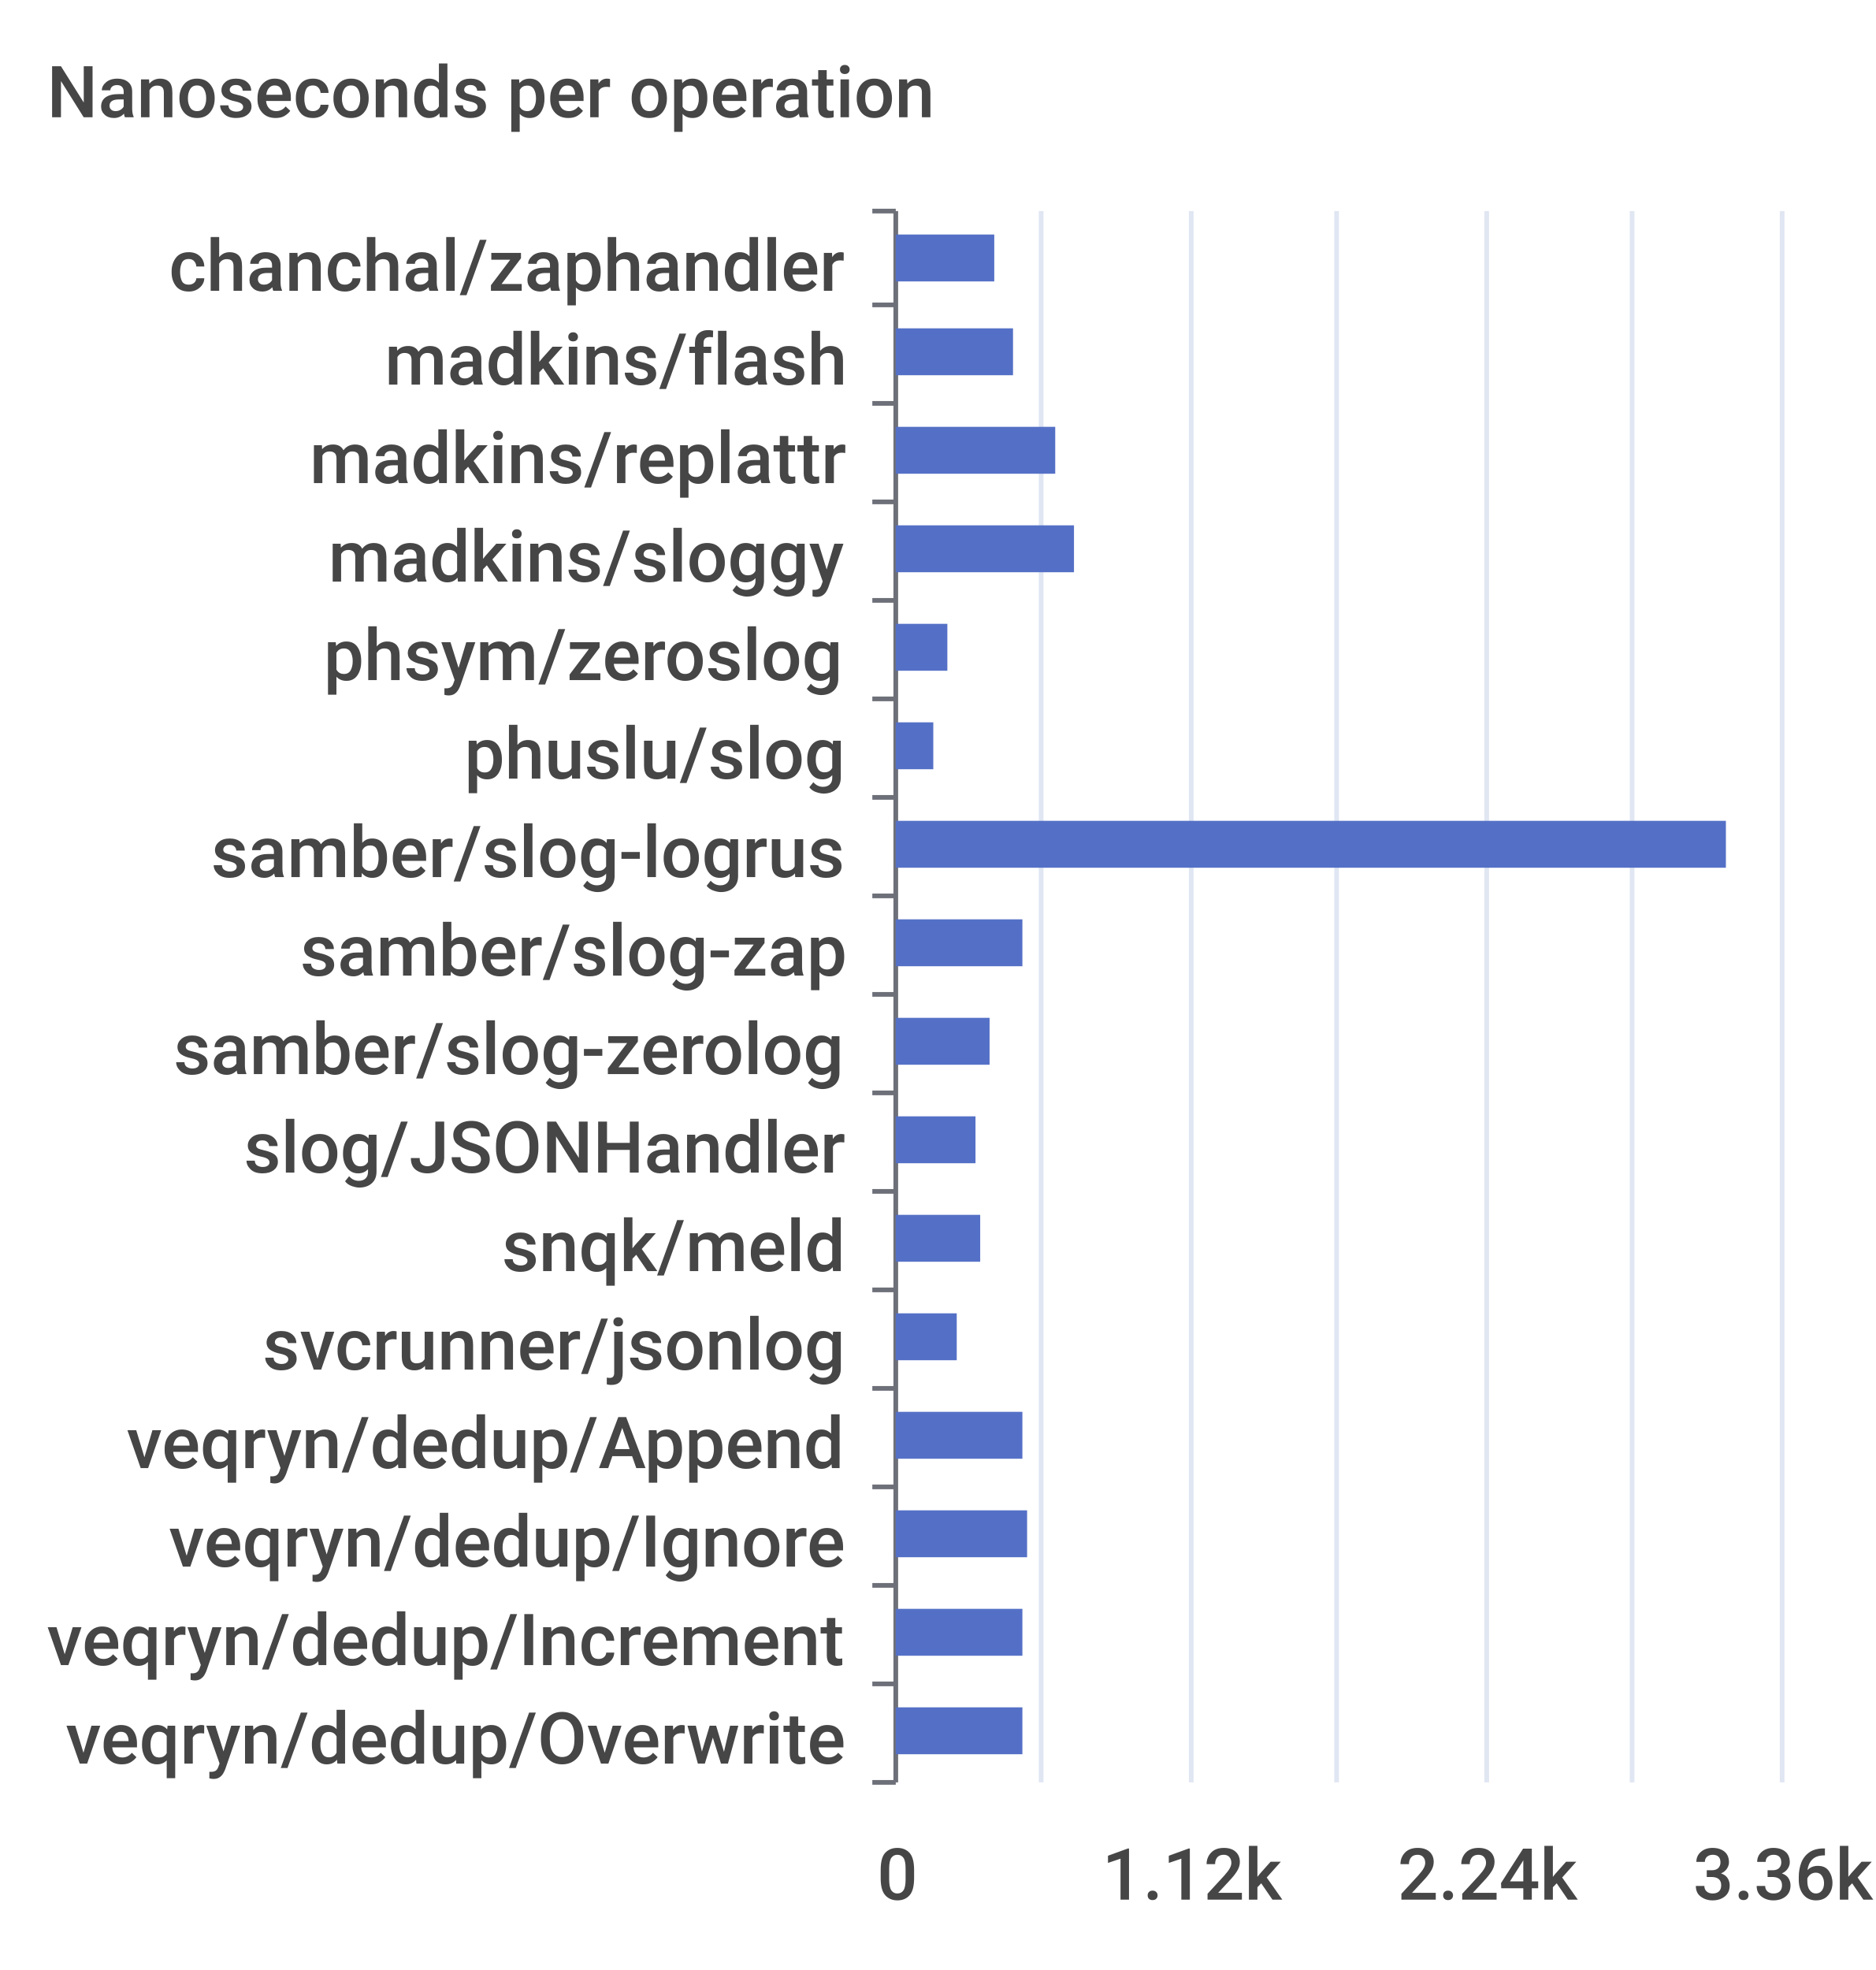
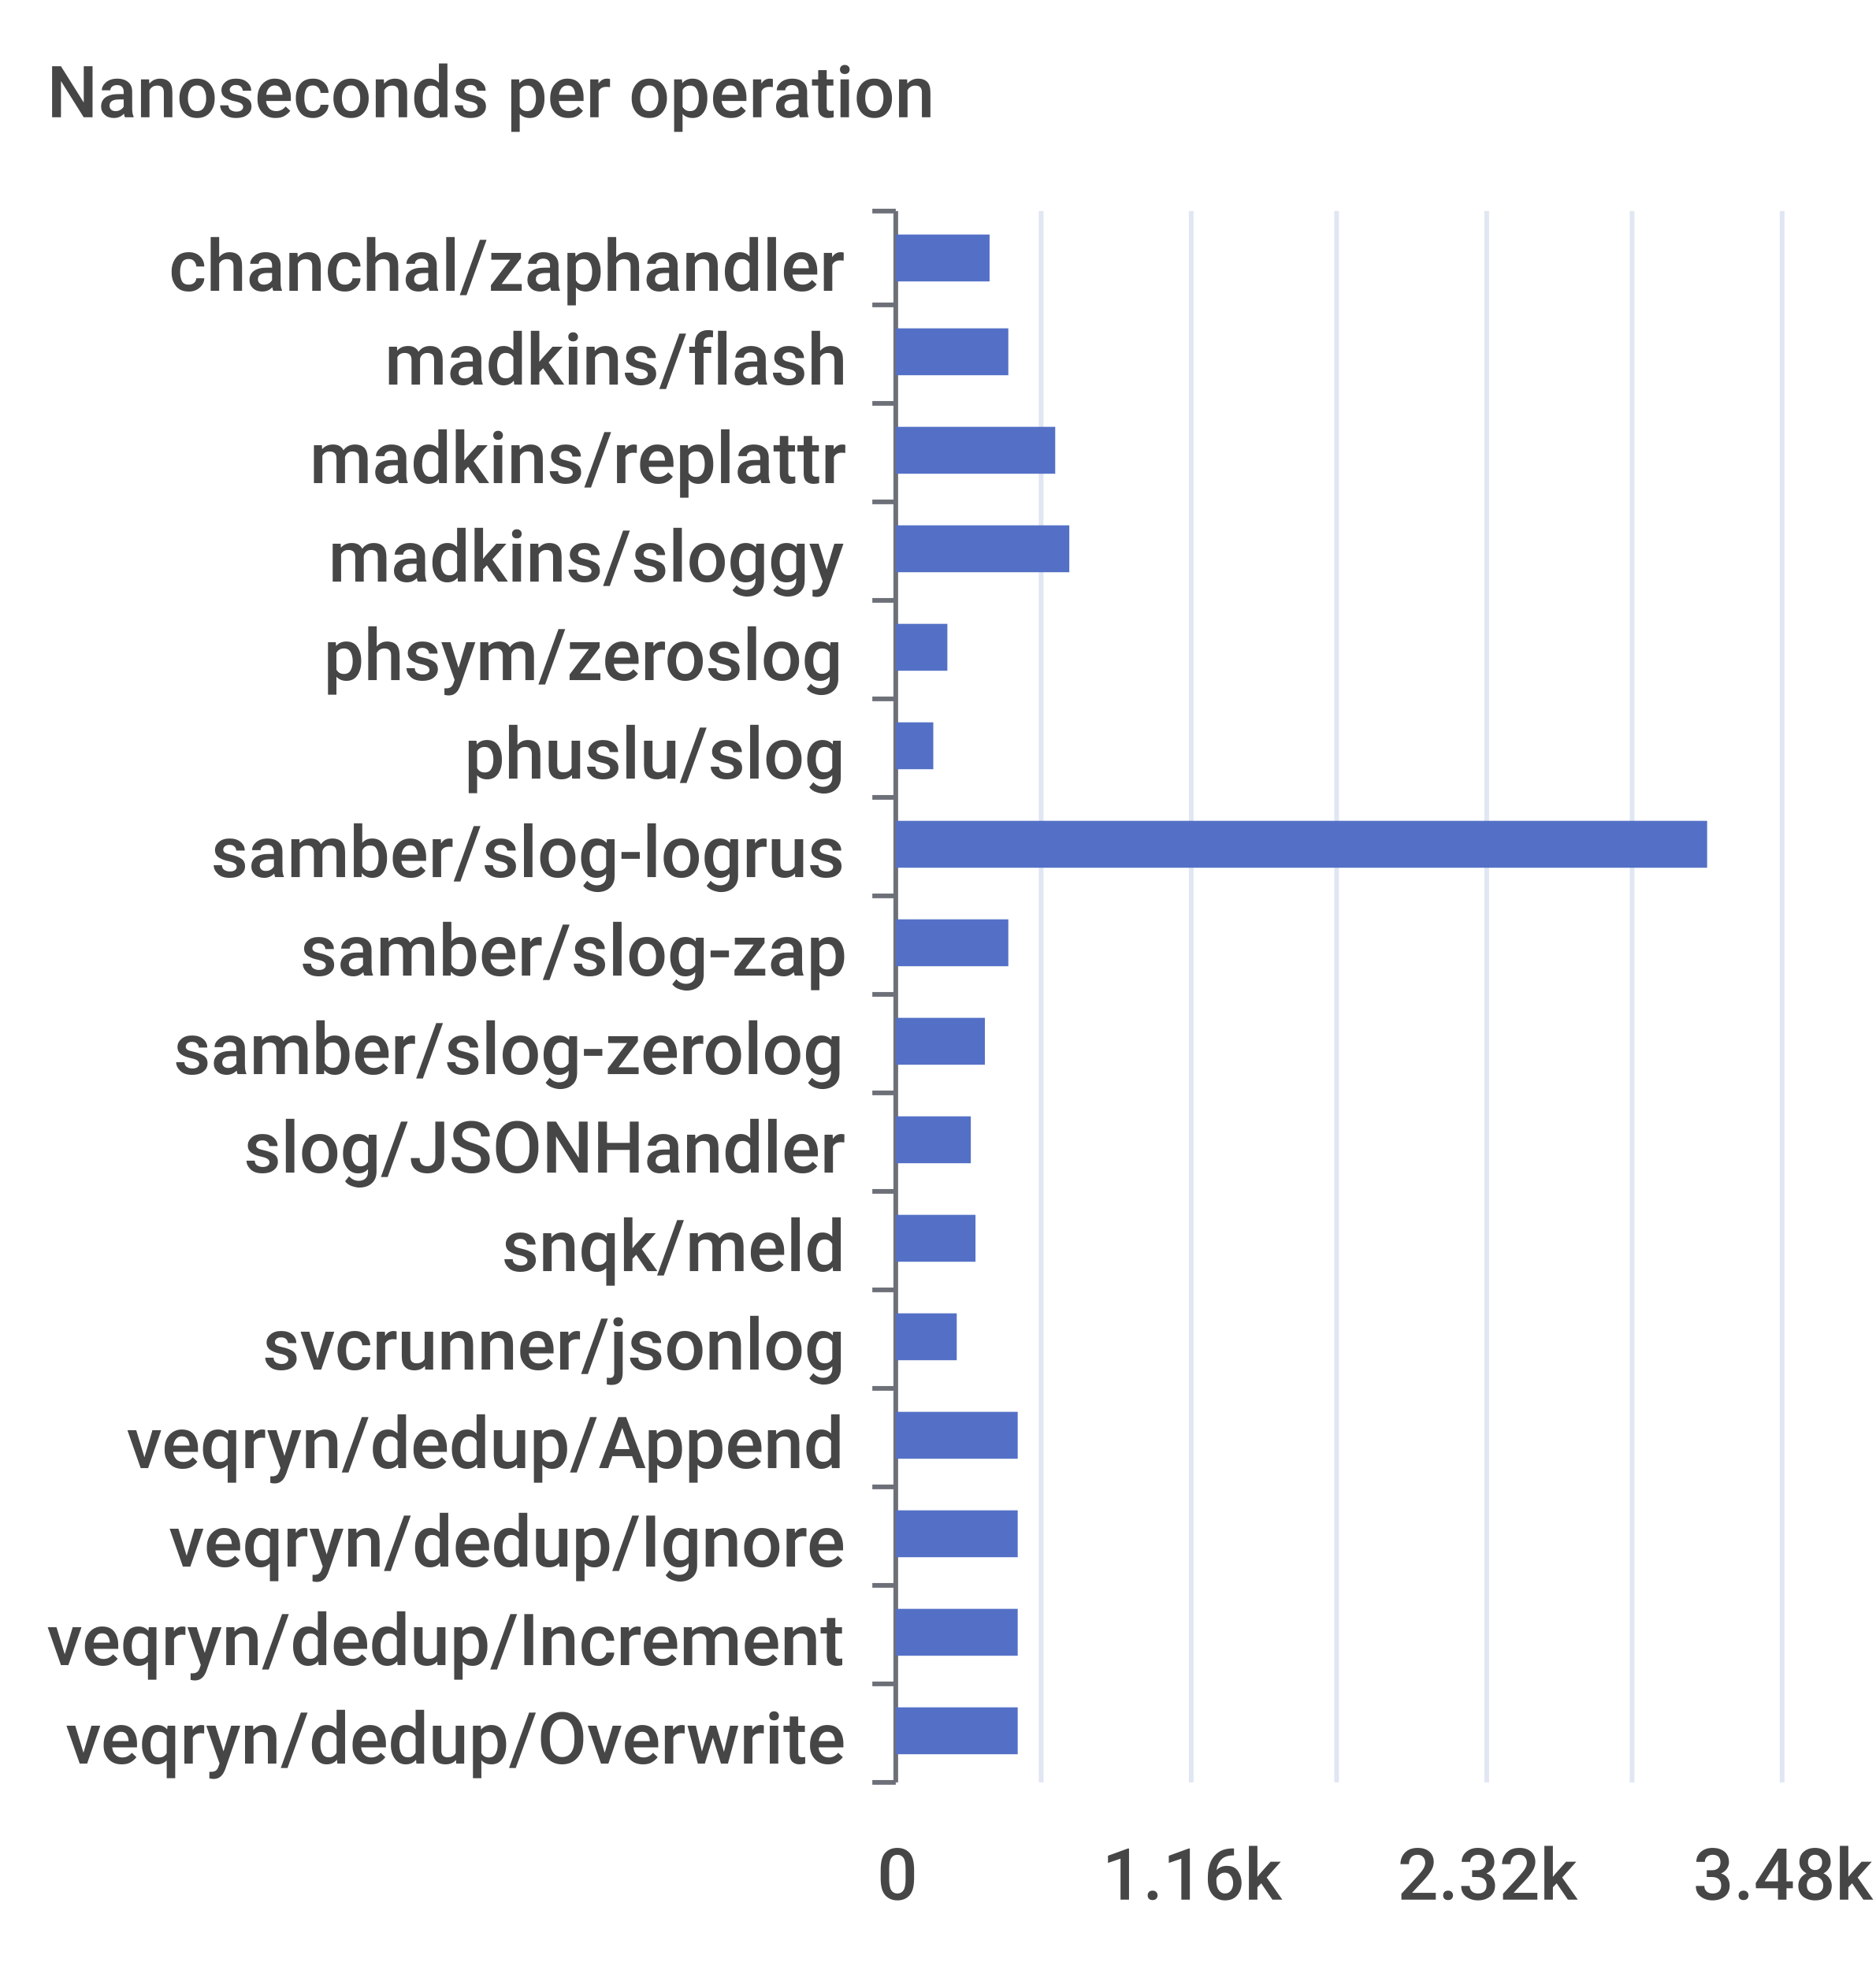
<svg xmlns="http://www.w3.org/2000/svg" width="400" height="420">\n<path d="M 0 0 L 400 0 L 400 420 L 0 420 L 0 0" style="stroke-width:0;stroke:none;fill:rgba(255,255,255,1.0)" />
  <text x="10" y="25" style="stroke-width:0;stroke:none;fill:rgba(70,70,70,1.0);font-size:15.3px;font-family:'Roboto Medium',sans-serif">Nanoseconds per operation</text>
  <path d="M 186 45 L 191 45" style="stroke-width:1;stroke:rgba(110,112,121,1.0);fill:none" />
  <path d="M 186 65 L 191 65" style="stroke-width:1;stroke:rgba(110,112,121,1.0);fill:none" />
  <path d="M 186 86 L 191 86" style="stroke-width:1;stroke:rgba(110,112,121,1.0);fill:none" />
  <path d="M 186 107 L 191 107" style="stroke-width:1;stroke:rgba(110,112,121,1.0);fill:none" />
  <path d="M 186 128 L 191 128" style="stroke-width:1;stroke:rgba(110,112,121,1.0);fill:none" />
  <path d="M 186 149 L 191 149" style="stroke-width:1;stroke:rgba(110,112,121,1.0);fill:none" />
  <path d="M 186 170 L 191 170" style="stroke-width:1;stroke:rgba(110,112,121,1.0);fill:none" />
  <path d="M 186 191 L 191 191" style="stroke-width:1;stroke:rgba(110,112,121,1.0);fill:none" />
  <path d="M 186 212 L 191 212" style="stroke-width:1;stroke:rgba(110,112,121,1.0);fill:none" />
  <path d="M 186 233 L 191 233" style="stroke-width:1;stroke:rgba(110,112,121,1.0);fill:none" />
  <path d="M 186 254 L 191 254" style="stroke-width:1;stroke:rgba(110,112,121,1.0);fill:none" />
  <path d="M 186 275 L 191 275" style="stroke-width:1;stroke:rgba(110,112,121,1.0);fill:none" />
  <path d="M 186 296 L 191 296" style="stroke-width:1;stroke:rgba(110,112,121,1.0);fill:none" />
  <path d="M 186 317 L 191 317" style="stroke-width:1;stroke:rgba(110,112,121,1.0);fill:none" />
  <path d="M 186 338 L 191 338" style="stroke-width:1;stroke:rgba(110,112,121,1.0);fill:none" />
  <path d="M 186 359 L 191 359" style="stroke-width:1;stroke:rgba(110,112,121,1.0);fill:none" />
  <path d="M 186 380 L 191 380" style="stroke-width:1;stroke:rgba(110,112,121,1.0);fill:none" />
  <path d="M 191 45 L 191 380" style="stroke-width:1;stroke:rgba(110,112,121,1.0);fill:none" />
  <text x="36" y="62" style="stroke-width:0;stroke:none;fill:rgba(70,70,70,1.0);font-size:15.3px;font-family:'Roboto Medium',sans-serif">chanchal/zaphandler</text>
  <text x="82" y="82" style="stroke-width:0;stroke:none;fill:rgba(70,70,70,1.0);font-size:15.3px;font-family:'Roboto Medium',sans-serif">madkins/flash</text>
  <text x="66" y="103" style="stroke-width:0;stroke:none;fill:rgba(70,70,70,1.0);font-size:15.3px;font-family:'Roboto Medium',sans-serif">madkins/replattr</text>
  <text x="70" y="124" style="stroke-width:0;stroke:none;fill:rgba(70,70,70,1.0);font-size:15.3px;font-family:'Roboto Medium',sans-serif">madkins/sloggy</text>
  <text x="69" y="145" style="stroke-width:0;stroke:none;fill:rgba(70,70,70,1.0);font-size:15.3px;font-family:'Roboto Medium',sans-serif">phsym/zeroslog</text>
  <text x="99" y="166" style="stroke-width:0;stroke:none;fill:rgba(70,70,70,1.0);font-size:15.3px;font-family:'Roboto Medium',sans-serif">phuslu/slog</text>
  <text x="45" y="187" style="stroke-width:0;stroke:none;fill:rgba(70,70,70,1.0);font-size:15.3px;font-family:'Roboto Medium',sans-serif">samber/slog-logrus</text>
  <text x="64" y="208" style="stroke-width:0;stroke:none;fill:rgba(70,70,70,1.0);font-size:15.3px;font-family:'Roboto Medium',sans-serif">samber/slog-zap</text>
  <text x="37" y="229" style="stroke-width:0;stroke:none;fill:rgba(70,70,70,1.0);font-size:15.3px;font-family:'Roboto Medium',sans-serif">samber/slog-zerolog</text>
  <text x="52" y="250" style="stroke-width:0;stroke:none;fill:rgba(70,70,70,1.0);font-size:15.3px;font-family:'Roboto Medium',sans-serif">slog/JSONHandler</text>
  <text x="107" y="271" style="stroke-width:0;stroke:none;fill:rgba(70,70,70,1.0);font-size:15.3px;font-family:'Roboto Medium',sans-serif">snqk/meld</text>
  <text x="56" y="292" style="stroke-width:0;stroke:none;fill:rgba(70,70,70,1.0);font-size:15.3px;font-family:'Roboto Medium',sans-serif">svcrunner/jsonlog</text>
  <text x="27" y="313" style="stroke-width:0;stroke:none;fill:rgba(70,70,70,1.0);font-size:15.3px;font-family:'Roboto Medium',sans-serif">veqryn/dedup/Append</text>
  <text x="36" y="334" style="stroke-width:0;stroke:none;fill:rgba(70,70,70,1.0);font-size:15.3px;font-family:'Roboto Medium',sans-serif">veqryn/dedup/Ignore</text>
  <text x="10" y="355" style="stroke-width:0;stroke:none;fill:rgba(70,70,70,1.0);font-size:15.3px;font-family:'Roboto Medium',sans-serif">veqryn/dedup/Increment</text>
  <text x="14" y="376" style="stroke-width:0;stroke:none;fill:rgba(70,70,70,1.0);font-size:15.3px;font-family:'Roboto Medium',sans-serif">veqryn/dedup/Overwrite</text>
  <text x="187" y="405" style="stroke-width:0;stroke:none;fill:rgba(70,70,70,1.0);font-size:15.3px;font-family:'Roboto Medium',sans-serif">0</text>
-   <text x="235" y="405" style="stroke-width:0;stroke:none;fill:rgba(70,70,70,1.0);font-size:15.3px;font-family:'Roboto Medium',sans-serif">1.12k</text>
-   <text x="298" y="405" style="stroke-width:0;stroke:none;fill:rgba(70,70,70,1.0);font-size:15.3px;font-family:'Roboto Medium',sans-serif">2.24k</text>
-   <text x="361" y="405" style="stroke-width:0;stroke:none;fill:rgba(70,70,70,1.0);font-size:15.3px;font-family:'Roboto Medium',sans-serif">3.36k</text>
+   <text x="235" y="405" style="stroke-width:0;stroke:none;fill:rgba(70,70,70,1.0);font-size:15.3px;font-family:'Roboto Medium',sans-serif">1.16k</text>
+   <text x="298" y="405" style="stroke-width:0;stroke:none;fill:rgba(70,70,70,1.0);font-size:15.3px;font-family:'Roboto Medium',sans-serif">2.32k</text>
+   <text x="361" y="405" style="stroke-width:0;stroke:none;fill:rgba(70,70,70,1.0);font-size:15.3px;font-family:'Roboto Medium',sans-serif">3.48k</text>
  <path d="M 222 45 L 222 380" style="stroke-width:1;stroke:rgba(224,230,242,1.0);fill:none" />
  <path d="M 254 45 L 254 380" style="stroke-width:1;stroke:rgba(224,230,242,1.0);fill:none" />
  <path d="M 285 45 L 285 380" style="stroke-width:1;stroke:rgba(224,230,242,1.0);fill:none" />
  <path d="M 317 45 L 317 380" style="stroke-width:1;stroke:rgba(224,230,242,1.0);fill:none" />
  <path d="M 348 45 L 348 380" style="stroke-width:1;stroke:rgba(224,230,242,1.0);fill:none" />
  <path d="M 380 45 L 380 380" style="stroke-width:1;stroke:rgba(224,230,242,1.0);fill:none" />
-   <path d="M 191 364 L 218 364 L 218 374 L 191 374 L 191 364" style="stroke-width:0;stroke:none;fill:rgba(84,112,198,1.0)" />
-   <path d="M 191 343 L 218 343 L 218 353 L 191 353 L 191 343" style="stroke-width:0;stroke:none;fill:rgba(84,112,198,1.0)" />
-   <path d="M 191 322 L 219 322 L 219 332 L 191 332 L 191 322" style="stroke-width:0;stroke:none;fill:rgba(84,112,198,1.0)" />
-   <path d="M 191 301 L 218 301 L 218 311 L 191 311 L 191 301" style="stroke-width:0;stroke:none;fill:rgba(84,112,198,1.0)" />
+   <path d="M 191 364 L 217 364 L 217 374 L 191 374 L 191 364" style="stroke-width:0;stroke:none;fill:rgba(84,112,198,1.0)" />
+   <path d="M 191 343 L 217 343 L 217 353 L 191 353 L 191 343" style="stroke-width:0;stroke:none;fill:rgba(84,112,198,1.0)" />
+   <path d="M 191 322 L 217 322 L 217 332 L 191 332 L 191 322" style="stroke-width:0;stroke:none;fill:rgba(84,112,198,1.0)" />
+   <path d="M 191 301 L 217 301 L 217 311 L 191 311 L 191 301" style="stroke-width:0;stroke:none;fill:rgba(84,112,198,1.0)" />
  <path d="M 191 280 L 204 280 L 204 290 L 191 290 L 191 280" style="stroke-width:0;stroke:none;fill:rgba(84,112,198,1.0)" />
-   <path d="M 191 259 L 209 259 L 209 269 L 191 269 L 191 259" style="stroke-width:0;stroke:none;fill:rgba(84,112,198,1.0)" />
-   <path d="M 191 238 L 208 238 L 208 248 L 191 248 L 191 238" style="stroke-width:0;stroke:none;fill:rgba(84,112,198,1.0)" />
-   <path d="M 191 217 L 211 217 L 211 227 L 191 227 L 191 217" style="stroke-width:0;stroke:none;fill:rgba(84,112,198,1.0)" />
-   <path d="M 191 196 L 218 196 L 218 206 L 191 206 L 191 196" style="stroke-width:0;stroke:none;fill:rgba(84,112,198,1.0)" />
-   <path d="M 191 175 L 368 175 L 368 185 L 191 185 L 191 175" style="stroke-width:0;stroke:none;fill:rgba(84,112,198,1.0)" />
+   <path d="M 191 259 L 208 259 L 208 269 L 191 269 L 191 259" style="stroke-width:0;stroke:none;fill:rgba(84,112,198,1.0)" />
+   <path d="M 191 238 L 207 238 L 207 248 L 191 248 L 191 238" style="stroke-width:0;stroke:none;fill:rgba(84,112,198,1.0)" />
+   <path d="M 191 217 L 210 217 L 210 227 L 191 227 L 191 217" style="stroke-width:0;stroke:none;fill:rgba(84,112,198,1.0)" />
+   <path d="M 191 196 L 215 196 L 215 206 L 191 206 L 191 196" style="stroke-width:0;stroke:none;fill:rgba(84,112,198,1.0)" />
+   <path d="M 191 175 L 364 175 L 364 185 L 191 185 L 191 175" style="stroke-width:0;stroke:none;fill:rgba(84,112,198,1.0)" />
  <path d="M 191 154 L 199 154 L 199 164 L 191 164 L 191 154" style="stroke-width:0;stroke:none;fill:rgba(84,112,198,1.0)" />
  <path d="M 191 133 L 202 133 L 202 143 L 191 143 L 191 133" style="stroke-width:0;stroke:none;fill:rgba(84,112,198,1.0)" />
-   <path d="M 191 112 L 229 112 L 229 122 L 191 122 L 191 112" style="stroke-width:0;stroke:none;fill:rgba(84,112,198,1.0)" />
+   <path d="M 191 112 L 228 112 L 228 122 L 191 122 L 191 112" style="stroke-width:0;stroke:none;fill:rgba(84,112,198,1.0)" />
  <path d="M 191 91 L 225 91 L 225 101 L 191 101 L 191 91" style="stroke-width:0;stroke:none;fill:rgba(84,112,198,1.0)" />
-   <path d="M 191 70 L 216 70 L 216 80 L 191 80 L 191 70" style="stroke-width:0;stroke:none;fill:rgba(84,112,198,1.0)" />
-   <path d="M 191 50 L 212 50 L 212 60 L 191 60 L 191 50" style="stroke-width:0;stroke:none;fill:rgba(84,112,198,1.0)" />
+   <path d="M 191 70 L 215 70 L 215 80 L 191 80 L 191 70" style="stroke-width:0;stroke:none;fill:rgba(84,112,198,1.0)" />
+   <path d="M 191 50 L 211 50 L 211 60 L 191 60 L 191 50" style="stroke-width:0;stroke:none;fill:rgba(84,112,198,1.0)" />
</svg>
